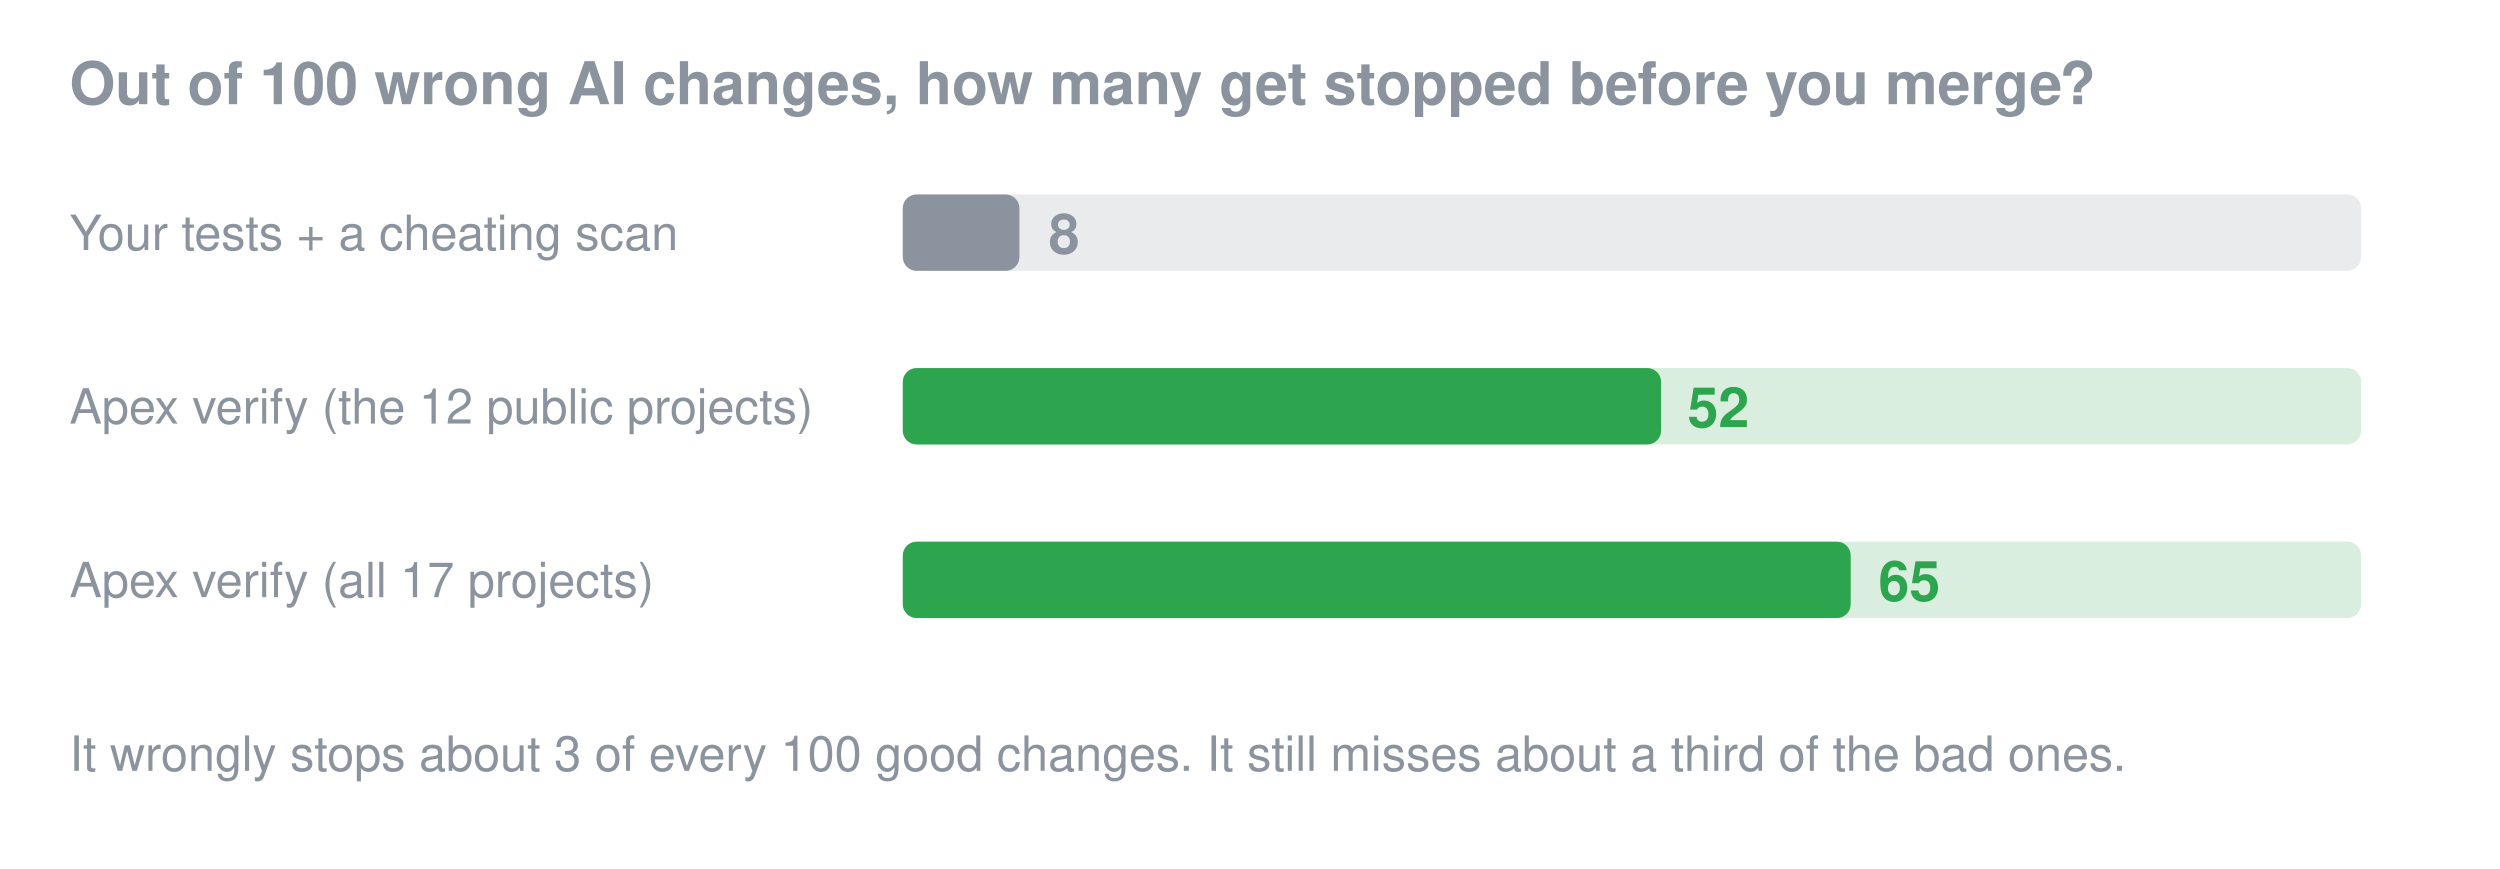
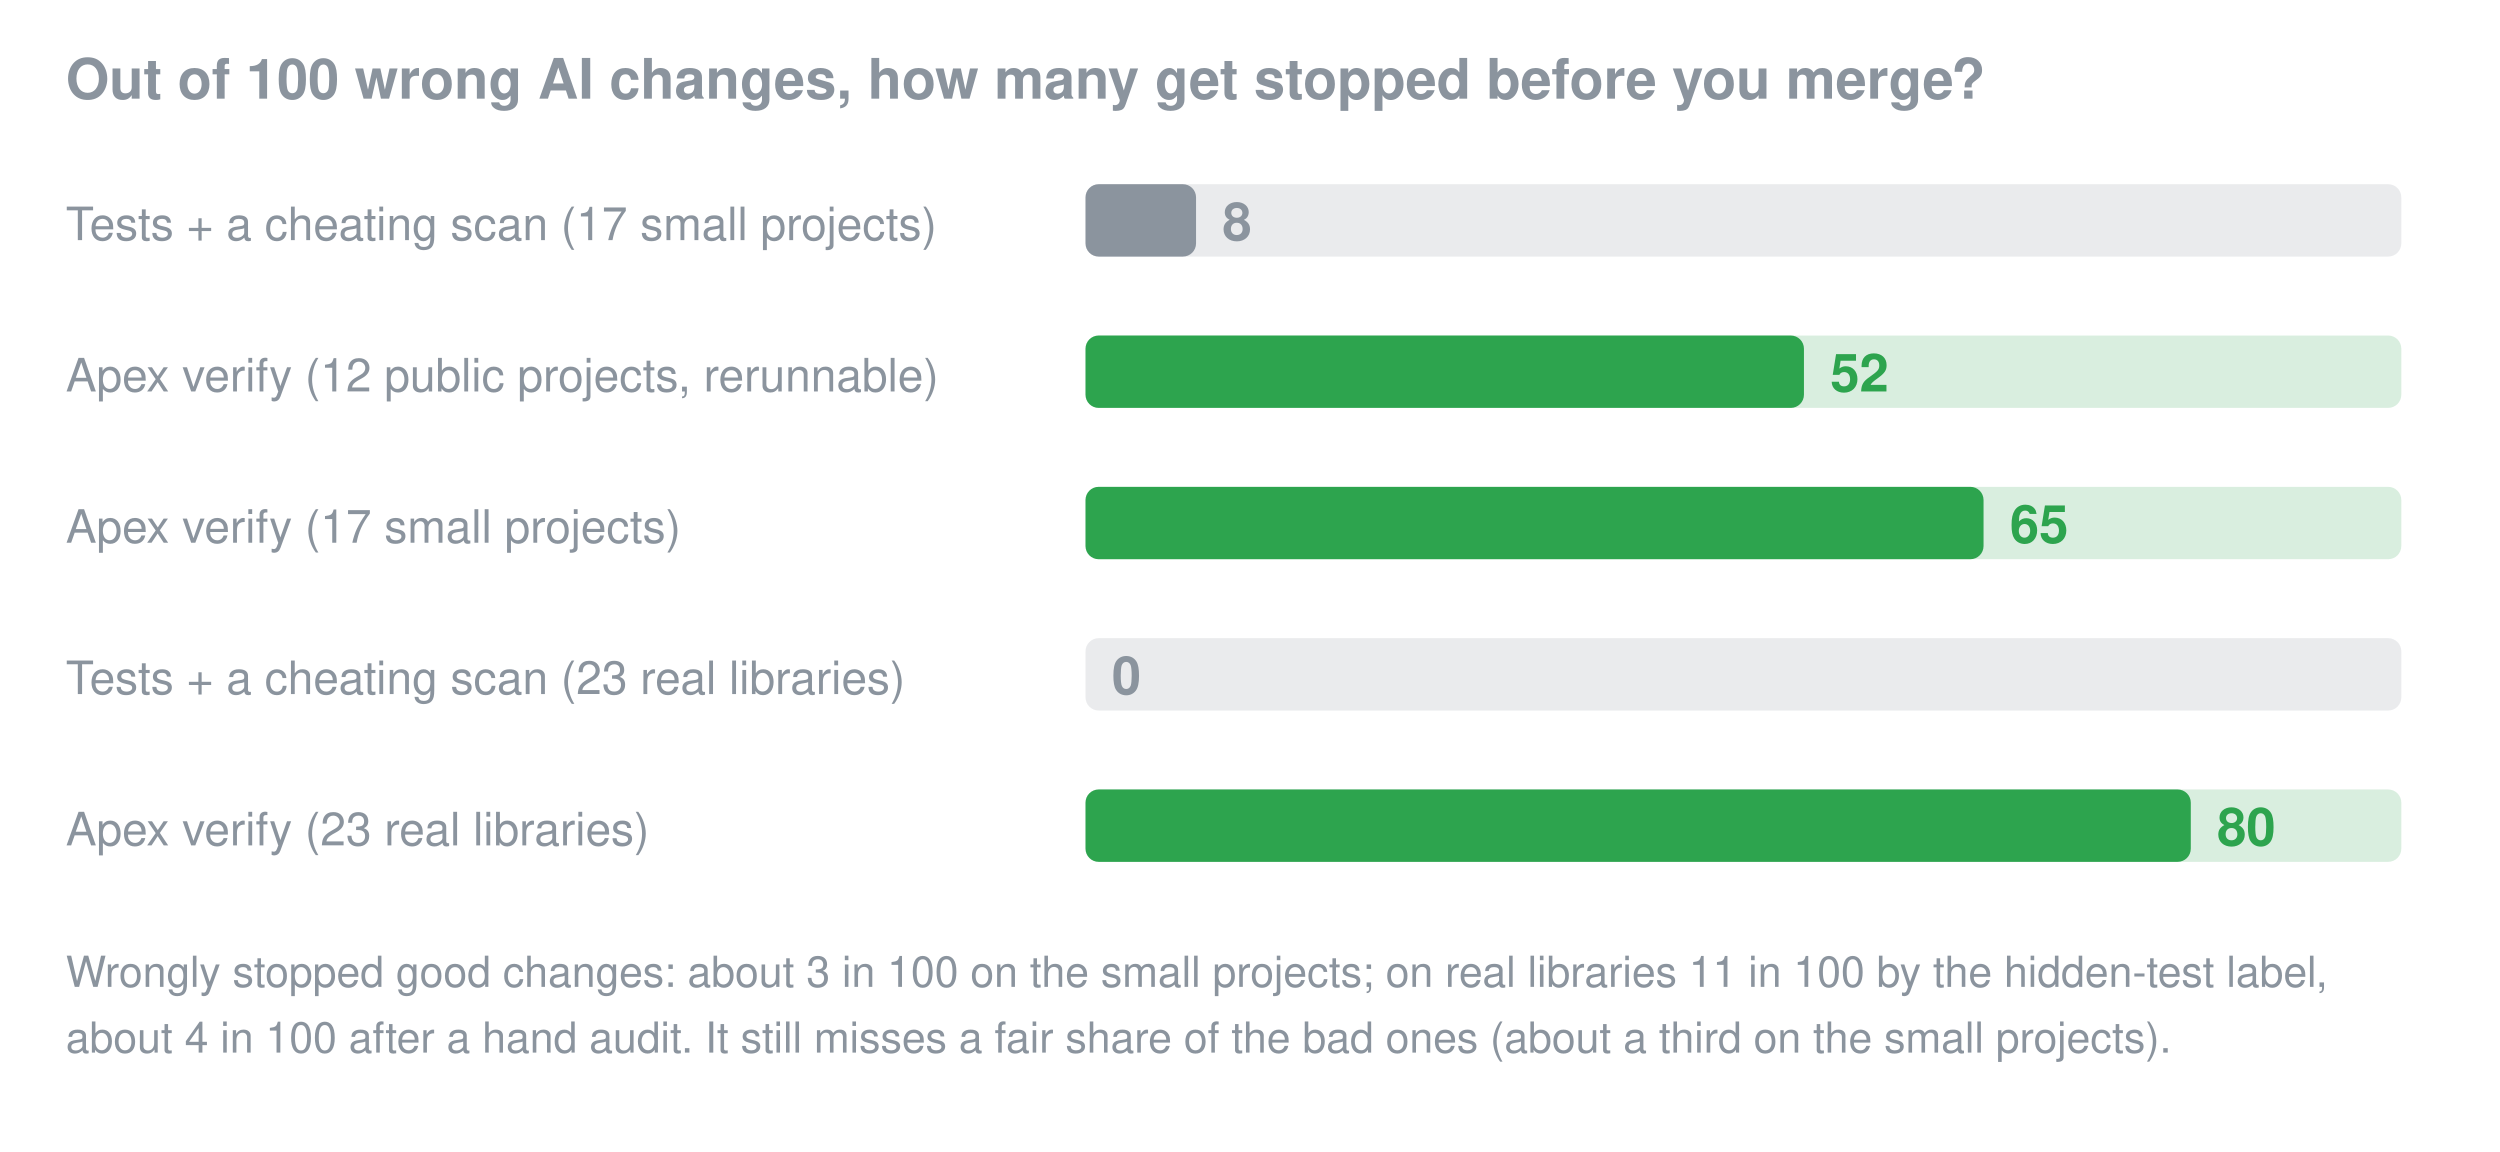
- <svg xmlns="http://www.w3.org/2000/svg" width="720" height="250" viewBox="0 0 720 250" role="img" aria-label="Out of 100 wrong AI changes: tests plus a cheating scan stop 8, Apex verify stops 52 on the public projects and 65 across all 17 projects">
+ <svg xmlns="http://www.w3.org/2000/svg" width="760" height="350" viewBox="0 0 760 350" role="img" aria-label="Out of 100 wrong AI changes: tests plus a cheating scan stop 8 on small projects and none on real libraries; Apex verify stops 52 on the public projects, 65 on all 17 small projects and 80 on 23 real libraries">
  <style>
    text { font-family: -apple-system, BlinkMacSystemFont, "Segoe UI", Helvetica, Arial, sans-serif; fill: #8b949e; }
-     .t { font-size: 17px; font-weight: 600; fill: #8b949e; }
+     .t { font-size: 17px; font-weight: 600; }
    .l { font-size: 14px; }
    .v { font-size: 16px; font-weight: 700; }
+     .f { font-size: 13px; }
  </style>
  <text class="t" x="20" y="30">Out of 100 wrong AI changes, how many get stopped before you merge?</text>
-   <text class="l" x="20" y="72">Your tests + a cheating scan</text>
-   <rect x="260" y="56" width="420" height="22" rx="4" fill="#8b949e" fill-opacity="0.18" />
-   <rect x="260" y="56" width="33.6" height="22" rx="4" fill="#8b949e" />
-   <text class="v" x="302" y="73" style="fill:#8b949e">8</text>
-   <text class="l" x="20" y="122">Apex verify (the 12 public projects)</text>
-   <rect x="260" y="106" width="420" height="22" rx="4" fill="#2da44e" fill-opacity="0.18" />
-   <rect x="260" y="106" width="218.4" height="22" rx="4" fill="#2da44e" />
-   <text class="v" x="486" y="123" style="fill:#2da44e">52</text>
-   <text class="l" x="20" y="172">Apex verify (all 17 projects)</text>
-   <rect x="260" y="156" width="420" height="22" rx="4" fill="#2da44e" fill-opacity="0.18" />
-   <rect x="260" y="156" width="273" height="22" rx="4" fill="#2da44e" />
-   <text class="v" x="541" y="173" style="fill:#2da44e">65</text>
-   <text class="l" x="20" y="222">It wrongly stops about 3 of every 100 good changes. It still misses about a third of the bad ones.</text>
+   <text class="l" x="20" y="73">Tests + a cheating scan (17 small projects)</text>
+   <rect x="330" y="56" width="400" height="22" rx="4" fill="#8b949e" fill-opacity="0.18" />
+   <rect x="330" y="56" width="33.6" height="22" rx="4" fill="#8b949e" />
+   <text class="v" x="371.6" y="73" style="fill:#8b949e">8</text>
+   <text class="l" x="20" y="119">Apex verify (12 public projects, rerunnable)</text>
+   <rect x="330" y="102" width="400" height="22" rx="4" fill="#2da44e" fill-opacity="0.18" />
+   <rect x="330" y="102" width="218.4" height="22" rx="4" fill="#2da44e" />
+   <text class="v" x="556.4" y="119" style="fill:#2da44e">52</text>
+   <text class="l" x="20" y="165">Apex verify (17 small projects)</text>
+   <rect x="330" y="148" width="400" height="22" rx="4" fill="#2da44e" fill-opacity="0.18" />
+   <rect x="330" y="148" width="273.0" height="22" rx="4" fill="#2da44e" />
+   <text class="v" x="611.0" y="165" style="fill:#2da44e">65</text>
+   <text class="l" x="20" y="211">Tests + a cheating scan (23 real libraries)</text>
+   <rect x="330" y="194" width="400" height="22" rx="4" fill="#8b949e" fill-opacity="0.18" />
+   <text class="v" x="338.0" y="211" style="fill:#8b949e">0</text>
+   <text class="l" x="20" y="257">Apex verify (23 real libraries)</text>
+   <rect x="330" y="240" width="400" height="22" rx="4" fill="#2da44e" fill-opacity="0.18" />
+   <rect x="330" y="240" width="336.0" height="22" rx="4" fill="#2da44e" />
+   <text class="v" x="674.0" y="257" style="fill:#2da44e">80</text>
+   <text class="f" x="20" y="300">Wrongly stopped good changes: about 3 in 100 on the small projects; on real libraries 11 in 100 by the hidden-test label,</text>
+   <text class="f" x="20" y="320">about 4 in 100 after a hand audit. It still misses a fair share of the bad ones (about a third on the small projects).</text>
</svg>
